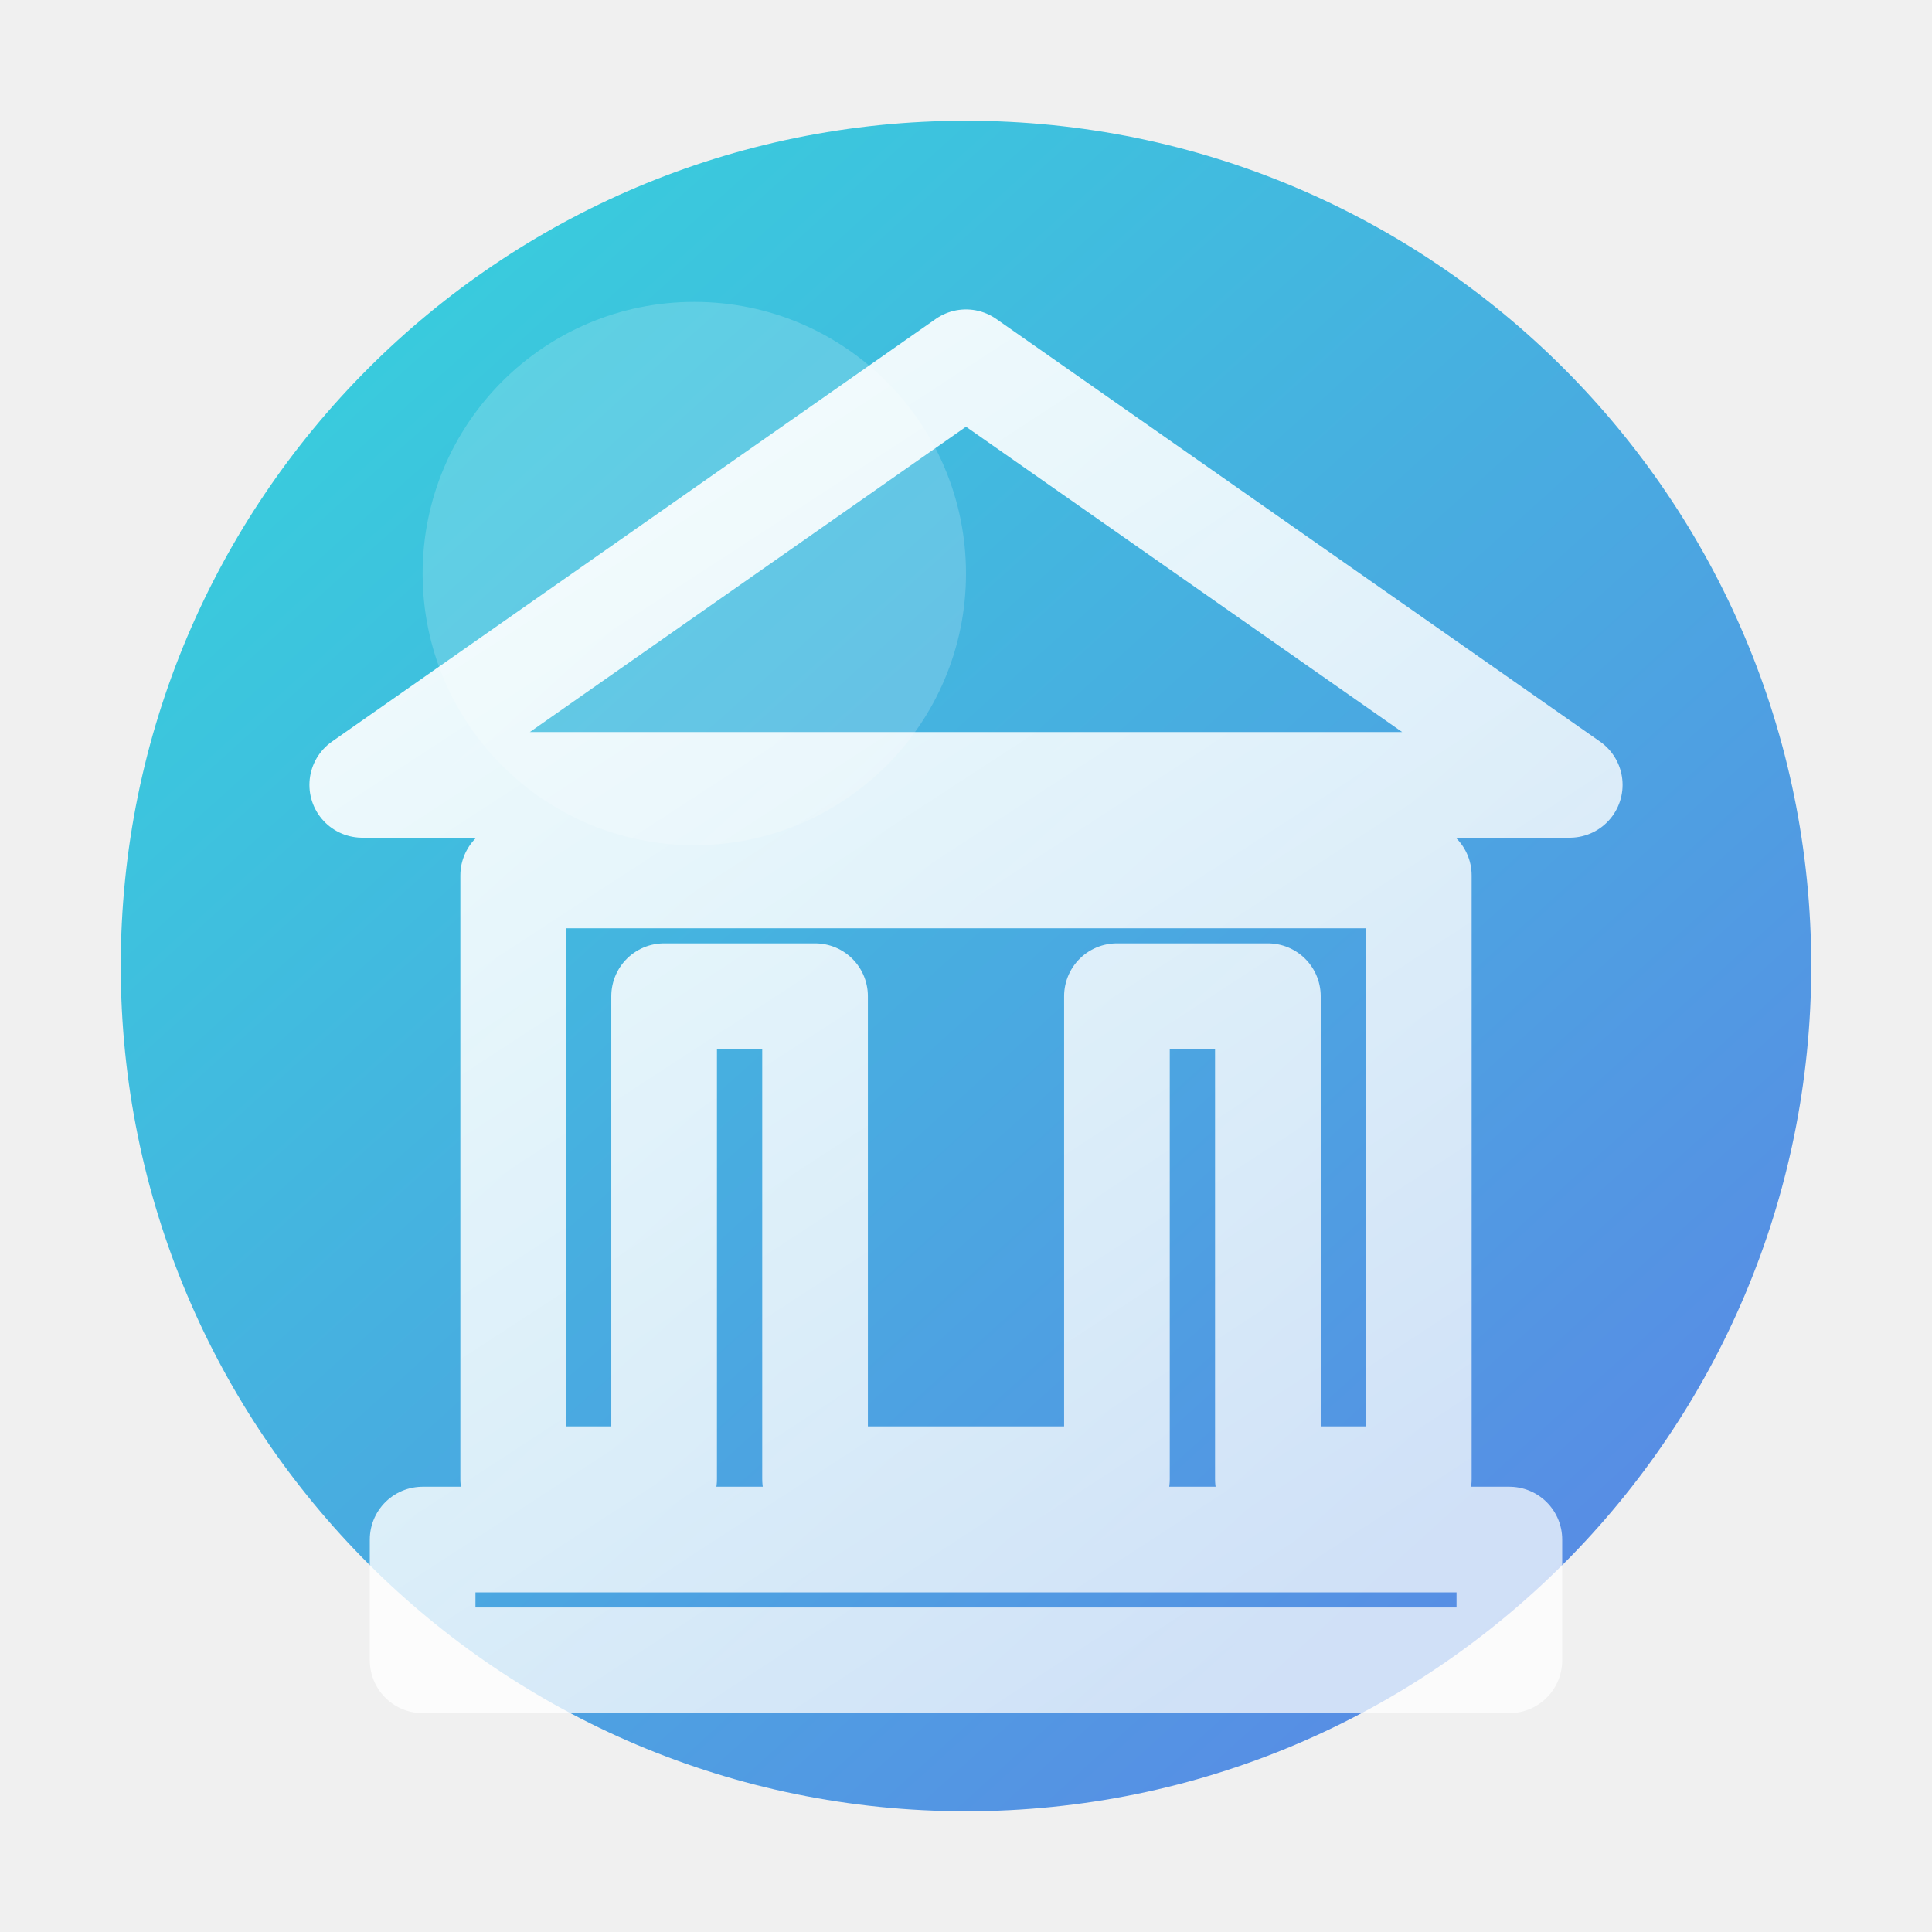
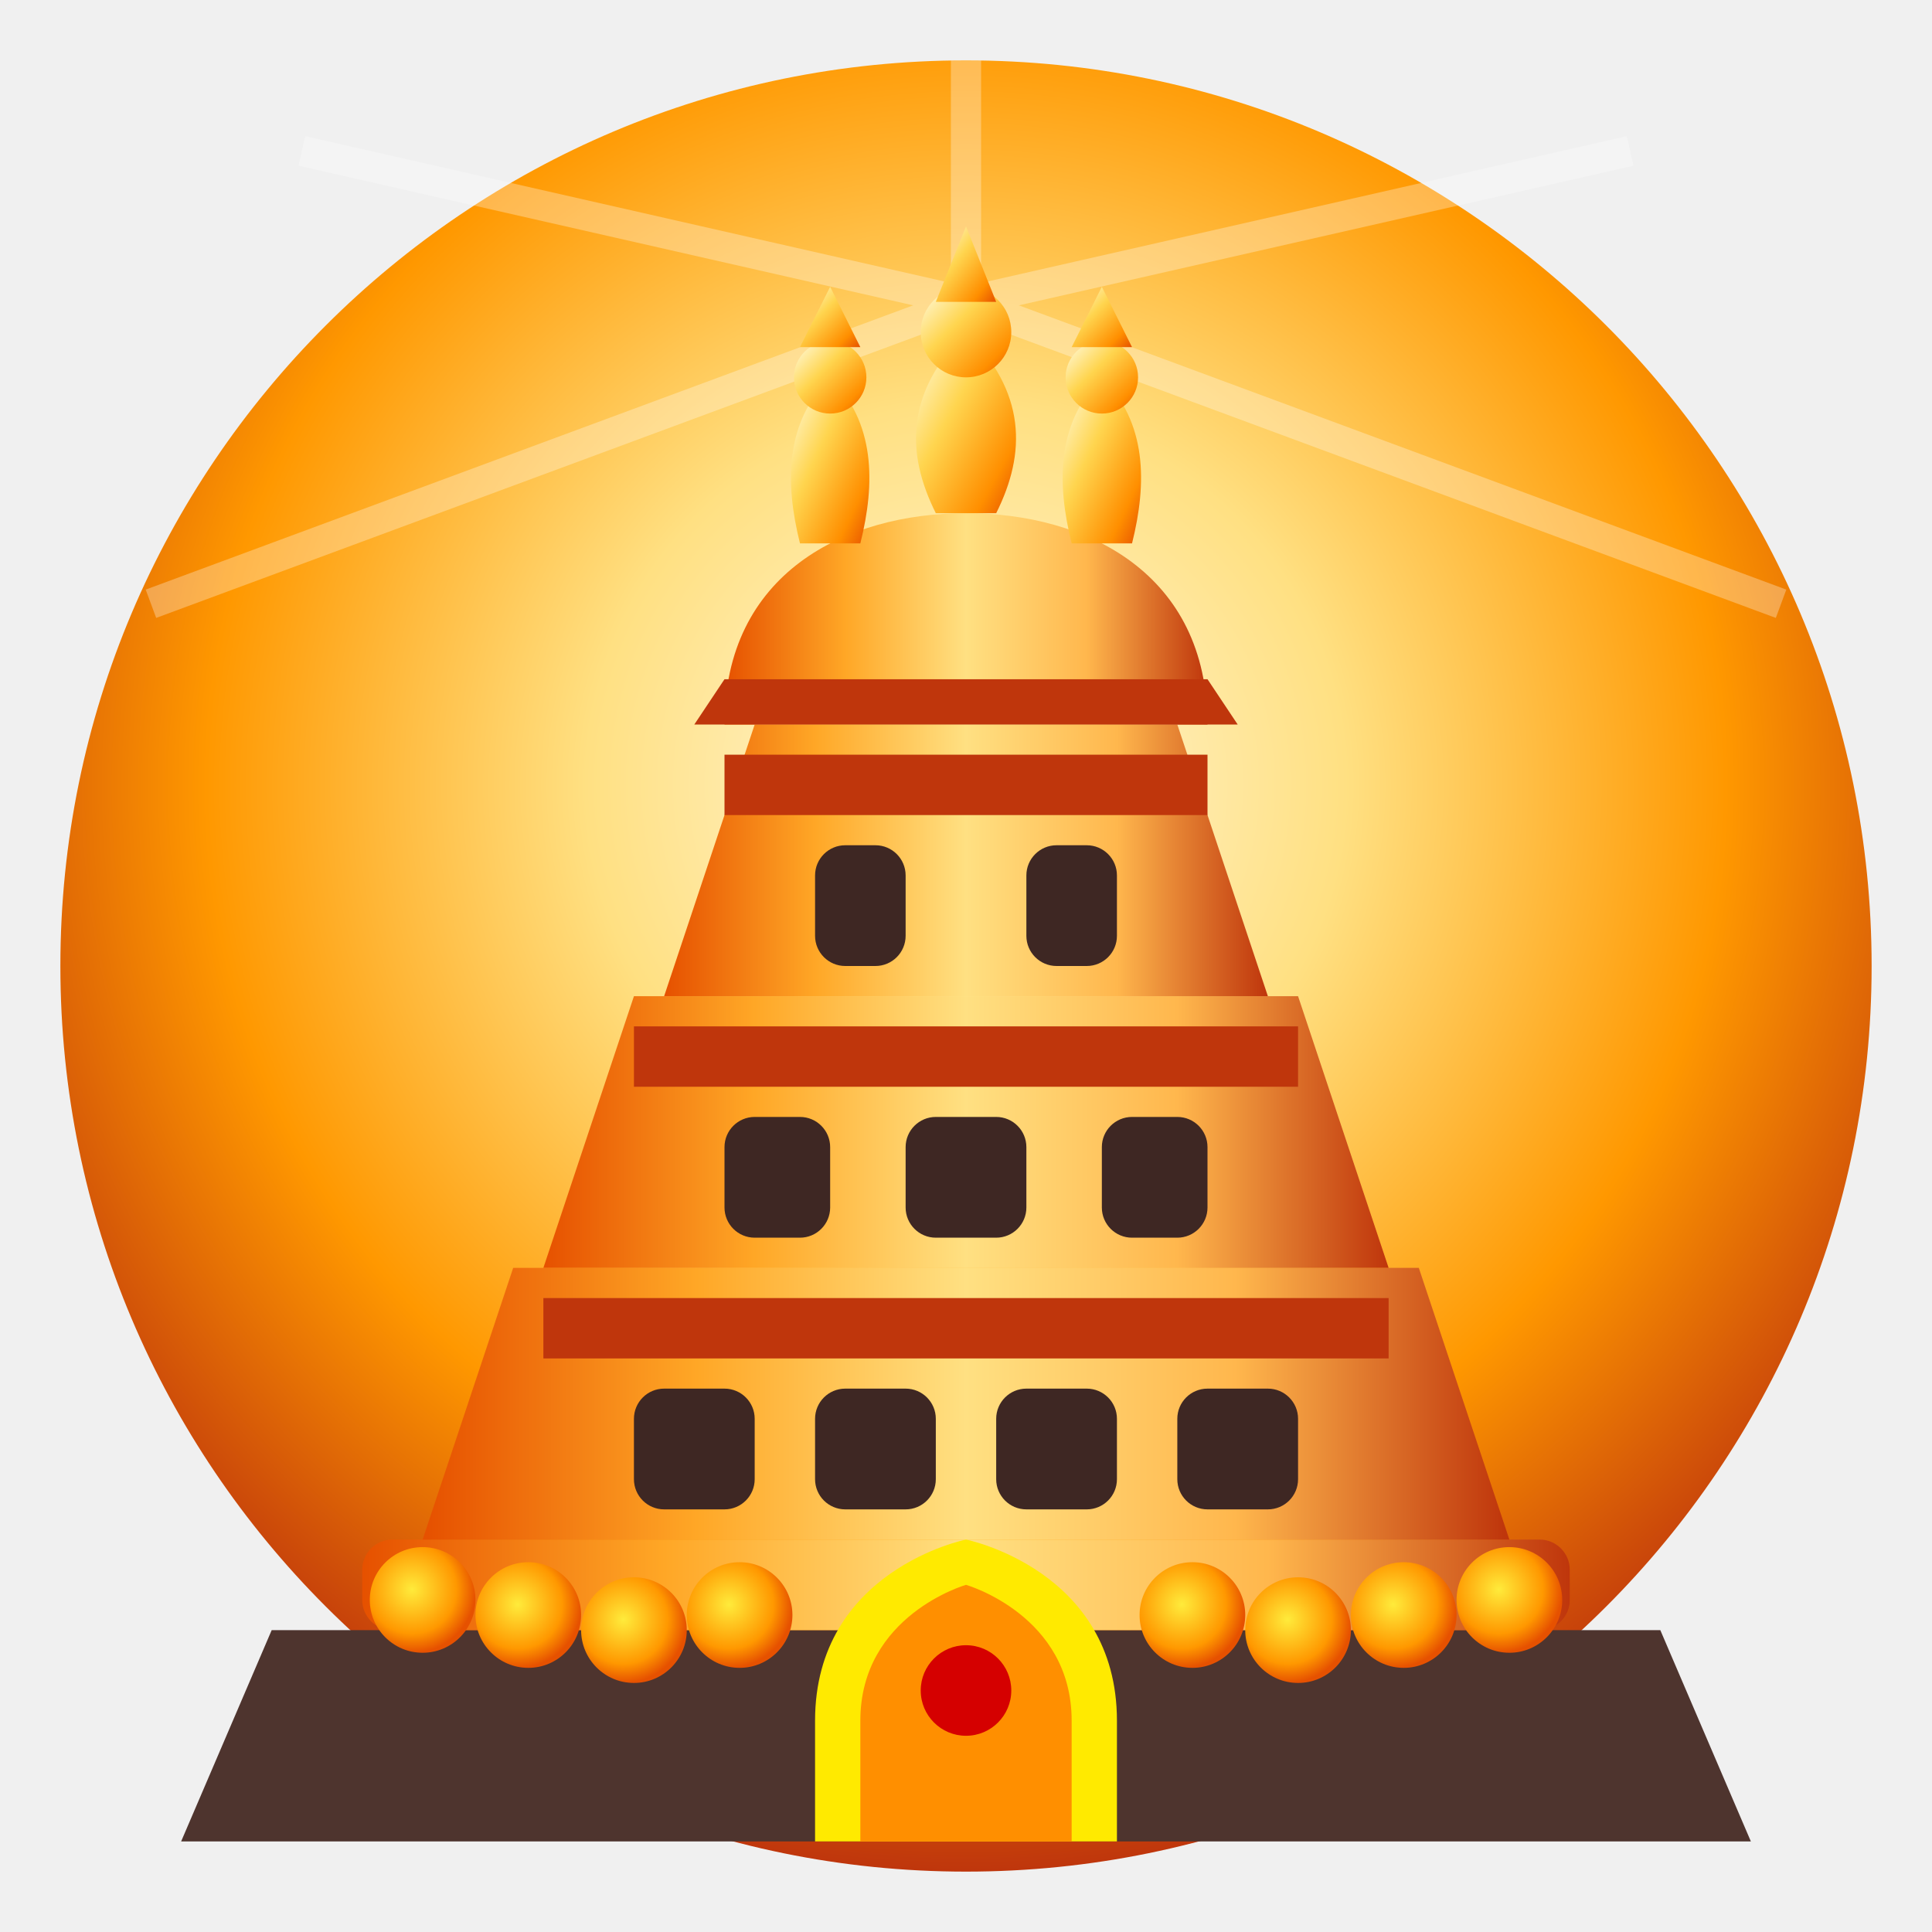
<svg xmlns="http://www.w3.org/2000/svg" viewBox="0 0 128 128" role="img" aria-label="Temple">
  <defs>
-     <linearGradient id="bg" x1="18" y1="14" x2="110" y2="116" gradientUnits="userSpaceOnUse">
-       <stop stop-color="#36d1dc" />
-       <stop offset="1" stop-color="#5b86e5" />
+     <radialGradient id="templeSky" cx="50%" cy="40%" r="60%">
+       <stop offset="0%" stop-color="#FFF8E1" />
+       <stop offset="35%" stop-color="#FFE082" />
+       <stop offset="70%" stop-color="#FF9800" />
+       <stop offset="100%" stop-color="#BF360C" />
+     </radialGradient>
+     <linearGradient id="gopuramStone" x1="0%" y1="0%" x2="100%" y2="0%">
+       <stop offset="0%" stop-color="#E65100" />
+       <stop offset="25%" stop-color="#FFA726" />
+       <stop offset="50%" stop-color="#FFE082" />
+       <stop offset="75%" stop-color="#FFB74D" />
+       <stop offset="100%" stop-color="#BF360C" />
    </linearGradient>
-     <linearGradient id="shine" x1="30" y1="22" x2="86" y2="108" gradientUnits="userSpaceOnUse">
-       <stop stop-color="#fff" stop-opacity=".95" />
-       <stop offset="1" stop-color="#fff" stop-opacity=".72" />
+     <linearGradient id="goldKalasham" x1="0%" y1="0%" x2="100%" y2="100%">
+       <stop offset="0%" stop-color="#FFFDE7" />
+       <stop offset="40%" stop-color="#FFD54F" />
+       <stop offset="80%" stop-color="#FF8F00" />
+       <stop offset="100%" stop-color="#E65100" />
    </linearGradient>
+     <radialGradient id="marigoldOrange" cx="40%" cy="40%" r="60%">
+       <stop offset="0%" stop-color="#FFEB3B" />
+       <stop offset="70%" stop-color="#FF9800" />
+       <stop offset="100%" stop-color="#E65100" />
+     </radialGradient>
  </defs>
-   <circle cx="64" cy="64" r="56" fill="url(#bg)" />
-   <circle cx="46" cy="38" r="18" fill="#fff" opacity=".18" />
-   <path d="M24 52 L64 24 L104 52 H24 Z M34 58 H94 V98 H84 V66 H74 V98 H54 V66 H44 V98 H34 V58 Z M28 102 H100 V110 H28 Z" fill="none" stroke="url(#shine)" stroke-width="7" stroke-linecap="round" stroke-linejoin="round" />
+   <circle cx="64" cy="64" r="60" fill="url(#templeSky)" />
+   <g opacity="0.3" stroke="#FFFFFF" stroke-width="2">
+     <line x1="64" y1="20" x2="64" y2="4" />
+     <line x1="64" y1="20" x2="20" y2="10" />
+     <line x1="64" y1="20" x2="108" y2="10" />
+     <line x1="64" y1="20" x2="10" y2="40" />
+     <line x1="64" y1="20" x2="118" y2="40" />
+   </g>
+   <path d="M18 108 L110 108 L116 122 L12 122 Z" fill="#4E342E" />
+   <rect x="24" y="102" width="80" height="6" rx="2" fill="url(#gopuramStone)" />
+   <polygon points="28,102 34,84 94,84 100,102" fill="url(#gopuramStone)" />
+   <rect x="36" y="86" width="56" height="4" fill="#BF360C" />
+   <rect x="42" y="92" width="8" height="8" rx="2" fill="#3E2723" />
+   <rect x="54" y="92" width="8" height="8" rx="2" fill="#3E2723" />
+   <rect x="66" y="92" width="8" height="8" rx="2" fill="#3E2723" />
+   <rect x="78" y="92" width="8" height="8" rx="2" fill="#3E2723" />
+   <polygon points="36,84 42,66 86,66 92,84" fill="url(#gopuramStone)" />
+   <rect x="42" y="68" width="44" height="4" fill="#BF360C" />
+   <rect x="48" y="74" width="7" height="8" rx="2" fill="#3E2723" />
+   <rect x="60" y="74" width="8" height="8" rx="2" fill="#3E2723" />
+   <rect x="73" y="74" width="7" height="8" rx="2" fill="#3E2723" />
+   <polygon points="44,66 50,48 78,48 84,66" fill="url(#gopuramStone)" />
+   <rect x="48" y="50" width="32" height="4" fill="#BF360C" />
+   <rect x="54" y="56" width="6" height="8" rx="2" fill="#3E2723" />
+   <rect x="68" y="56" width="6" height="8" rx="2" fill="#3E2723" />
+   <path d="M48 48 C48 38 56 34 64 34 C72 34 80 38 80 48 Z" fill="url(#gopuramStone)" />
+   <path d="M46 48 L82 48 L80 45 L48 45 Z" fill="#BF360C" />
+   <g fill="url(#goldKalasham)">
+     <path d="M62 34 C60 30 60 26 64 22 C68 26 68 30 66 34 Z" />
+     <circle cx="64" cy="22" r="3" />
+     <polygon points="64,15 62,20 66,20" />
+   </g>
+   <g fill="url(#goldKalasham)">
+     <path d="M53 36 C52 32 52 28 55 25 C58 28 58 32 57 36 Z" />
+     <circle cx="55" cy="25" r="2.4" />
+     <polygon points="55,19 53,23 57,23" />
+   </g>
+   <g fill="url(#goldKalasham)">
+     <path d="M71 36 C70 32 70 28 73 25 C76 28 76 32 75 36 Z" />
+     <circle cx="73" cy="25" r="2.4" />
+     <polygon points="73,19 71,23 75,23" />
+   </g>
+   <path d="M54 114 C54 104 64 102 64 102 C64 102 74 104 74 114 L74 122 L54 122 Z" fill="#FFEA00" />
+   <path d="M57 114 C57 107 64 105 64 105 C64 105 71 107 71 114 L71 122 L57 122 Z" fill="#FF8F00" />
+   <circle cx="64" cy="112" r="3" fill="#D50000" />
+   <g fill="url(#marigoldOrange)">
+     <circle cx="28" cy="106" r="3.5" />
+     <circle cx="35" cy="107" r="3.5" />
+     <circle cx="42" cy="108" r="3.5" />
+     <circle cx="49" cy="107" r="3.5" />
+     <circle cx="79" cy="107" r="3.5" />
+     <circle cx="86" cy="108" r="3.5" />
+     <circle cx="93" cy="107" r="3.5" />
+     <circle cx="100" cy="106" r="3.5" />
+   </g>
</svg>
